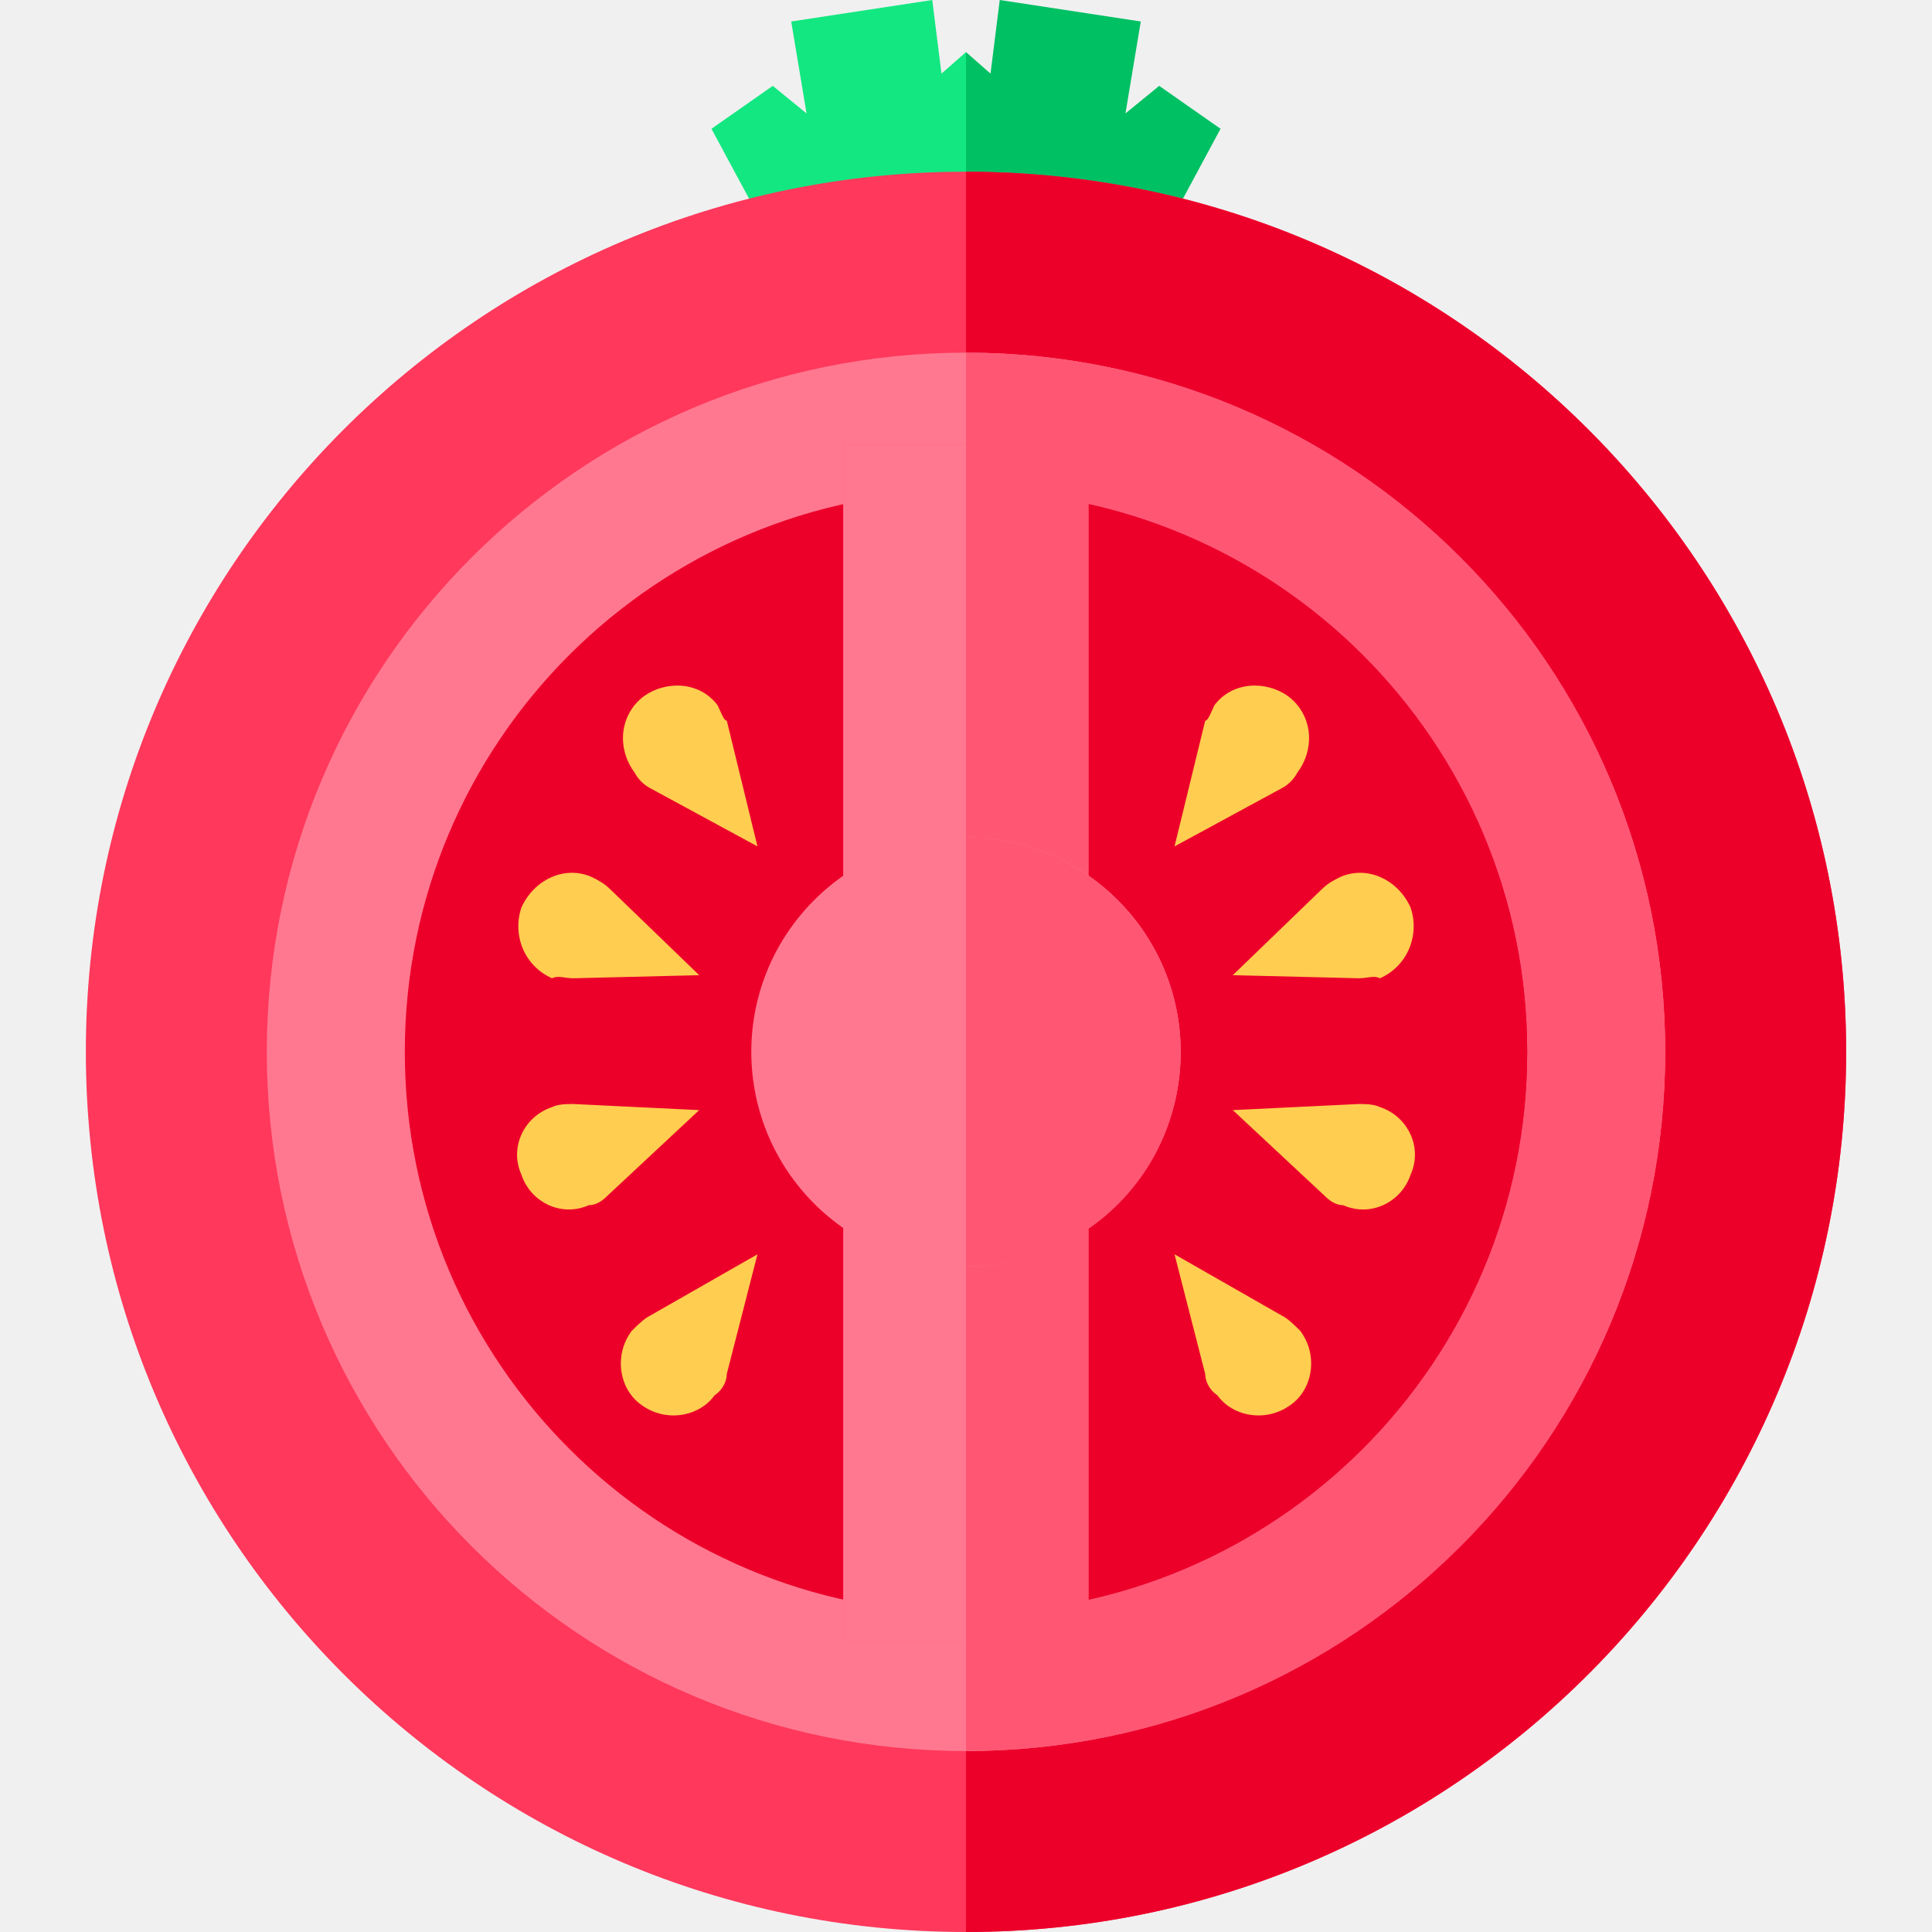
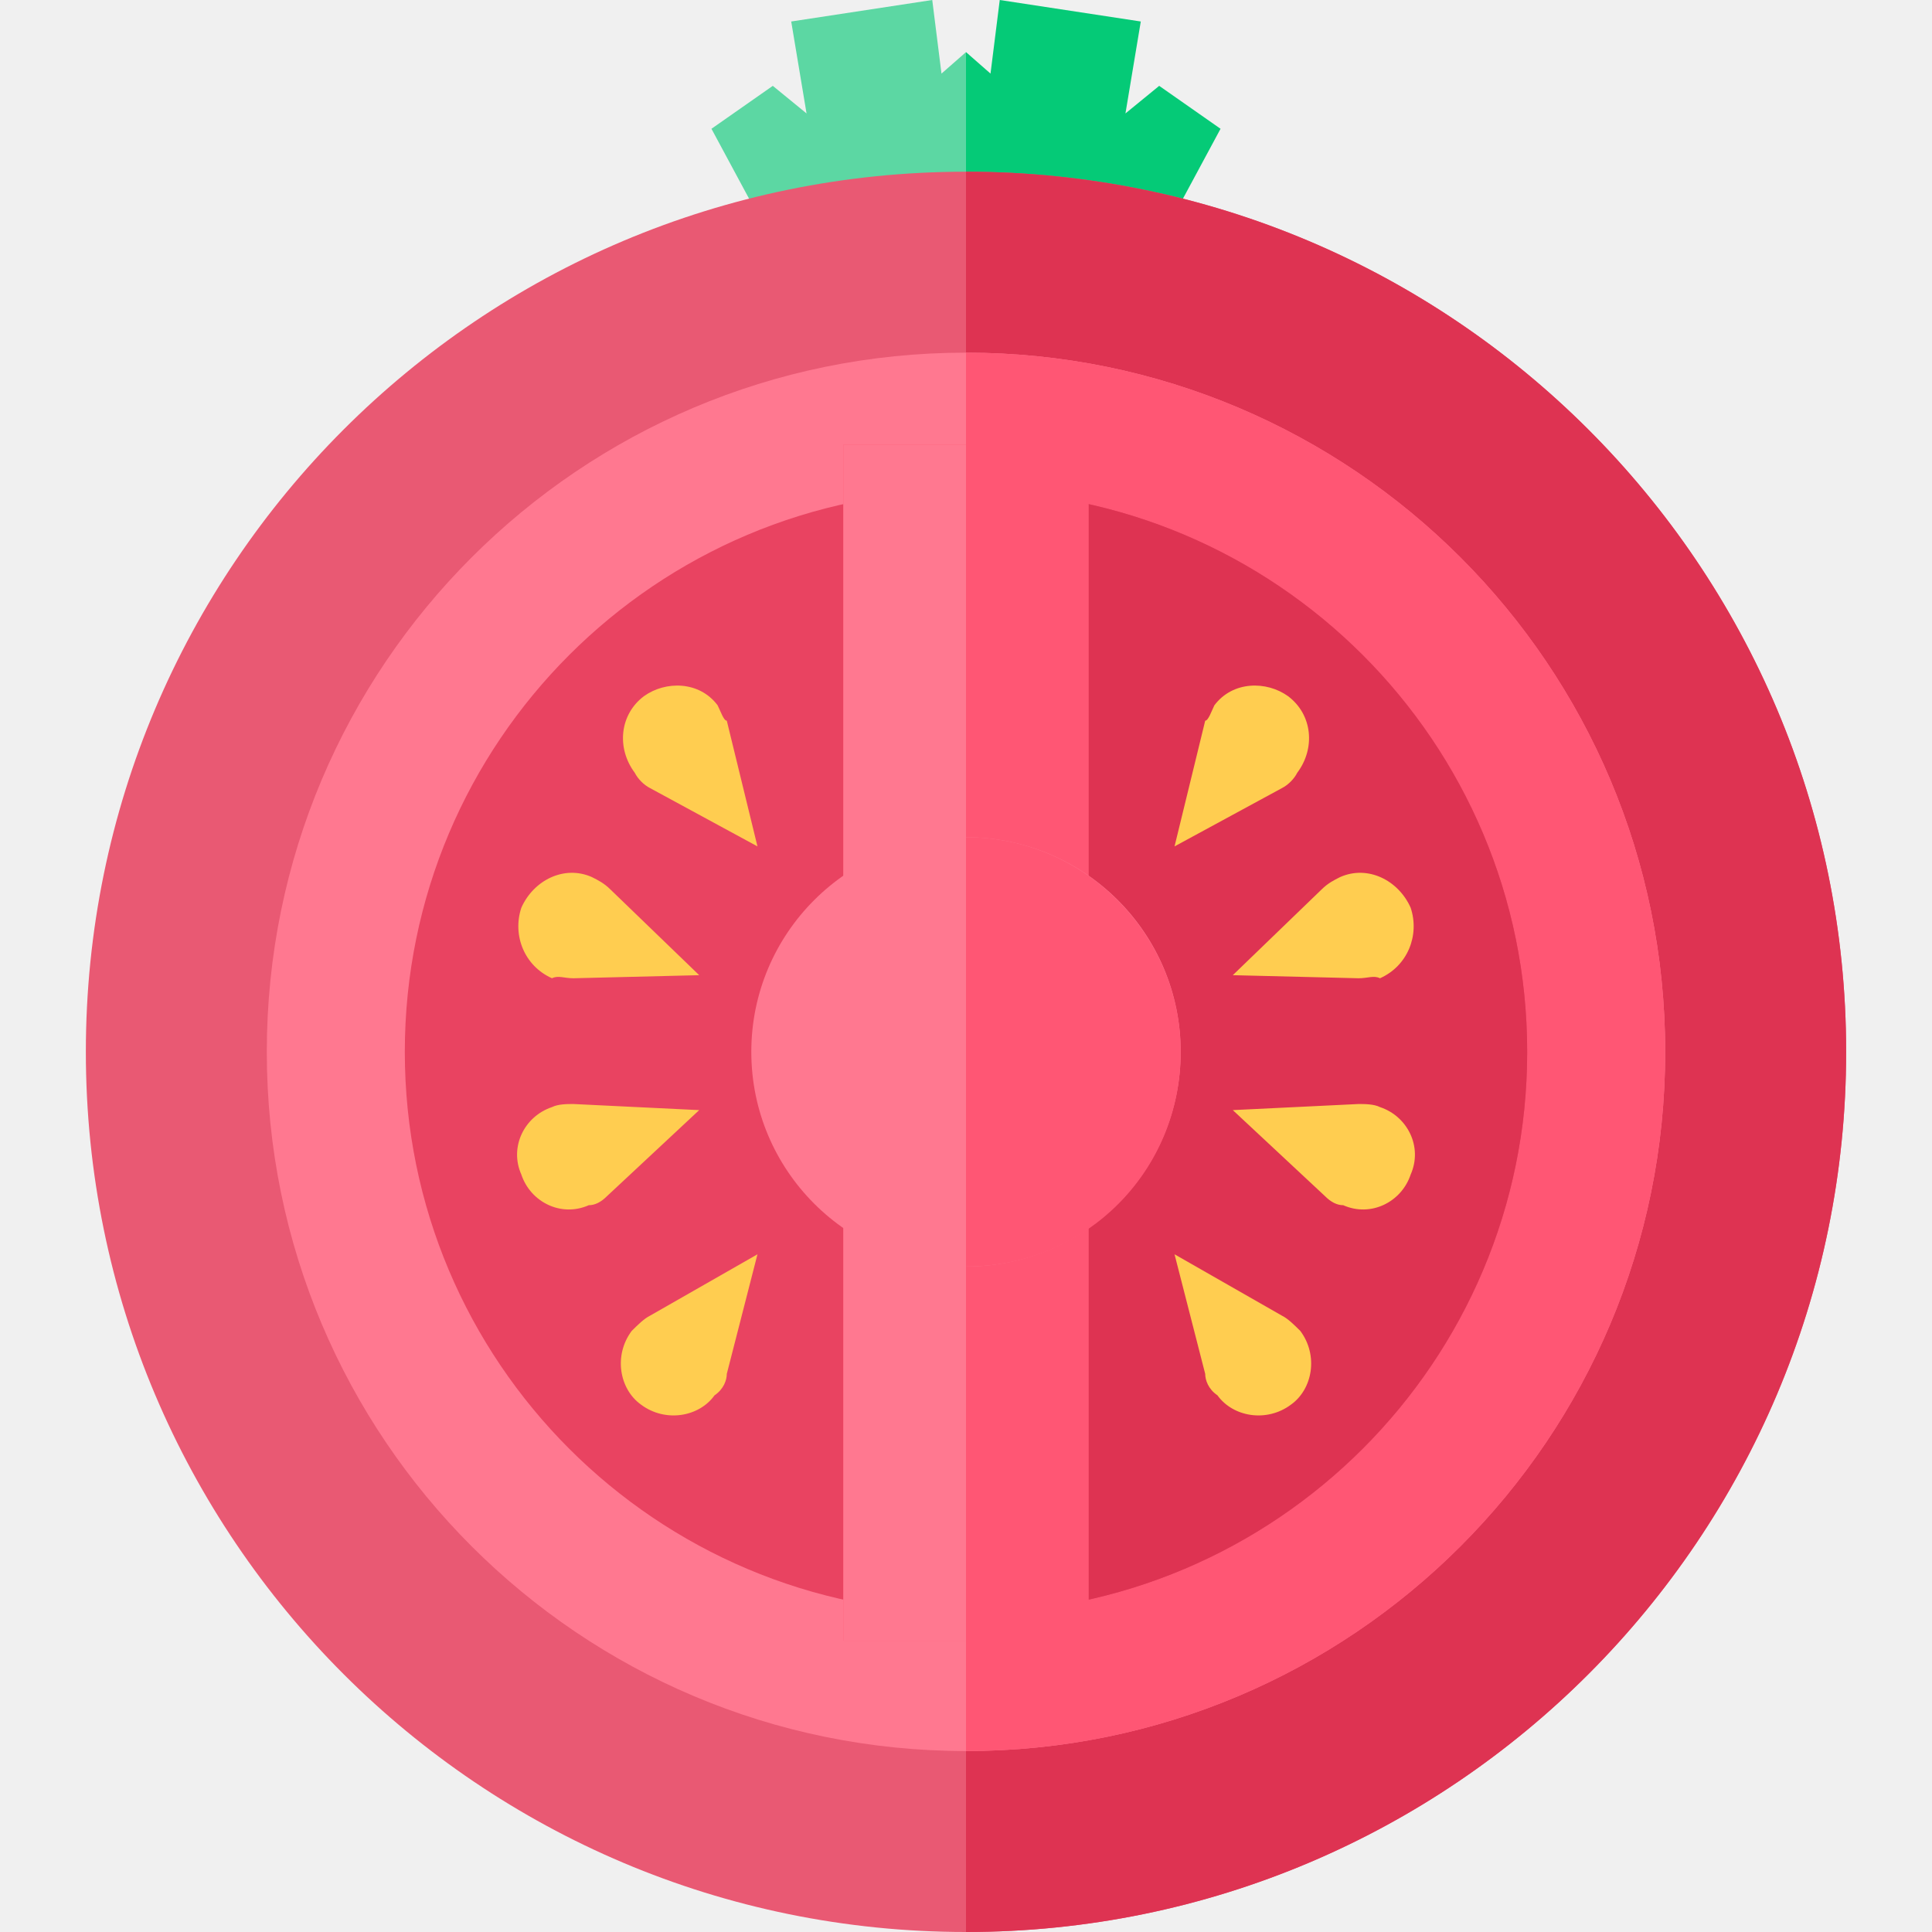
<svg xmlns="http://www.w3.org/2000/svg" width="32" height="32" viewBox="0 0 32 32" fill="none">
  <g clip-path="url(#clip0)">
-     <path d="M14.933 4.216L13.206 4.775L11.784 2.133L12.8 1.422L13.359 1.879L13.105 0.356L15.441 0L15.594 1.219L16 0.863V4.216H14.933Z" fill="#13E781" />
-     <path d="M17.067 4.216L18.794 4.775L20.216 2.133L19.2 1.422L18.641 1.879L18.895 0.356L16.559 0L16.406 1.219L16 0.863V4.216H17.067Z" fill="#00C064" />
-     <path d="M16 32C24.051 32 30.578 25.473 30.578 17.422C30.578 9.371 24.051 2.844 16 2.844C7.949 2.844 1.422 9.371 1.422 17.422C1.422 25.473 7.949 32 16 32Z" fill="#FF385C" />
-     <path d="M16 2.844C24.025 2.844 30.578 9.346 30.578 17.422C30.578 25.448 24.076 32 16 32" fill="#EC002A" />
+     <path d="M14.933 4.216L13.206 4.775L11.784 2.133L12.8 1.422L13.359 1.879L13.105 0.356L15.441 0L15.594 1.219L16 0.863V4.216H14.933Z" fill="#5CD7A3" />
+     <path d="M17.067 4.216L18.794 4.775L20.216 2.133L19.2 1.422L18.641 1.879L18.895 0.356L16.559 0L16.406 1.219L16 0.863V4.216H17.067Z" fill="#05CA77" />
+     <path d="M16 32C24.051 32 30.578 25.473 30.578 17.422C30.578 9.371 24.051 2.844 16 2.844C7.949 2.844 1.422 9.371 1.422 17.422C1.422 25.473 7.949 32 16 32Z" fill="#E95973" />
+     <path d="M16 2.844C24.025 2.844 30.578 9.346 30.578 17.422C30.578 25.448 24.076 32 16 32" fill="#DE3352" />
    <path d="M16 29.003C22.396 29.003 27.581 23.818 27.581 17.422C27.581 11.026 22.396 5.841 16 5.841C9.604 5.841 4.419 11.026 4.419 17.422C4.419 23.818 9.604 29.003 16 29.003Z" fill="#FF7890" />
    <path d="M16 5.841C22.4 5.841 27.581 11.022 27.581 17.422C27.581 23.822 22.4 29.003 16 29.003" fill="#FF5674" />
-     <path d="M16 26.718C21.134 26.718 25.295 22.556 25.295 17.422C25.295 12.289 21.134 8.127 16 8.127C10.866 8.127 6.705 12.289 6.705 17.422C6.705 22.556 10.866 26.718 16 26.718Z" fill="#EC002A" />
-     <path d="M16 8.127C21.13 8.127 25.295 12.292 25.295 17.422C25.295 22.552 21.13 26.718 16 26.718" fill="#EC002A" />
+     <path d="M16 26.718C21.134 26.718 25.295 22.556 25.295 17.422C25.295 12.289 21.134 8.127 16 8.127C10.866 8.127 6.705 12.289 6.705 17.422C6.705 22.556 10.866 26.718 16 26.718Z" fill="#E94361" />
+     <path d="M16 8.127C21.13 8.127 25.295 12.292 25.295 17.422C25.295 22.552 21.13 26.718 16 26.718" fill="#DE3352" />
    <path d="M18.032 7.365H13.968V27.175H18.032V7.365Z" fill="#FF5674" />
    <path d="M16 7.365H13.968V27.175H16V7.365Z" fill="#FF7890" />
    <path d="M16 20.978C17.964 20.978 19.556 19.386 19.556 17.422C19.556 15.459 17.964 13.867 16 13.867C14.036 13.867 12.444 15.459 12.444 17.422C12.444 19.386 14.036 20.978 16 20.978Z" fill="#FF7890" />
    <path d="M16 13.867C17.981 13.867 19.556 15.492 19.556 17.422C19.556 19.403 17.981 20.978 16 20.978" fill="#FF5674" />
    <path d="M10.768 13.054L12.546 14.019L12.038 11.937C11.987 11.937 11.937 11.784 11.886 11.682C11.581 11.276 11.022 11.276 10.667 11.53C10.26 11.835 10.21 12.394 10.514 12.8C10.565 12.902 10.667 13.003 10.768 13.054Z" fill="#FFCD50" />
    <path d="M9.498 16.203L11.581 16.152L10.108 14.73C10.006 14.629 9.905 14.578 9.803 14.527C9.346 14.324 8.838 14.578 8.635 15.035C8.483 15.492 8.686 16 9.143 16.203C9.244 16.152 9.346 16.203 9.498 16.203Z" fill="#FFCD50" />
    <path d="M10.057 19.809L11.581 18.387L9.498 18.286C9.397 18.286 9.244 18.286 9.143 18.337C8.686 18.489 8.432 18.997 8.635 19.454C8.787 19.911 9.295 20.165 9.752 19.962C9.854 19.962 9.956 19.911 10.057 19.809Z" fill="#FFCD50" />
    <path d="M12.038 22.756L12.546 20.775L10.768 21.791C10.667 21.841 10.565 21.943 10.463 22.044C10.159 22.451 10.26 23.009 10.616 23.264C11.022 23.568 11.581 23.467 11.835 23.111C11.987 23.009 12.038 22.857 12.038 22.756Z" fill="#FFCD50" />
    <path d="M21.232 13.054L19.454 14.019L19.962 11.937C20.013 11.937 20.064 11.784 20.114 11.682C20.419 11.276 20.978 11.276 21.333 11.53C21.74 11.835 21.791 12.394 21.486 12.8C21.435 12.902 21.333 13.003 21.232 13.054Z" fill="#FFCD50" />
    <path d="M22.502 16.203L20.419 16.152L21.892 14.73C21.994 14.629 22.095 14.578 22.197 14.527C22.654 14.324 23.162 14.578 23.365 15.035C23.517 15.492 23.314 16 22.857 16.203C22.756 16.152 22.654 16.203 22.502 16.203Z" fill="#FFCD50" />
    <path d="M21.943 19.809L20.419 18.387L22.502 18.286C22.603 18.286 22.756 18.286 22.857 18.337C23.314 18.489 23.568 18.997 23.365 19.454C23.213 19.911 22.705 20.165 22.248 19.962C22.146 19.962 22.044 19.911 21.943 19.809Z" fill="#FFCD50" />
    <path d="M19.962 22.756L19.454 20.775L21.232 21.791C21.333 21.841 21.435 21.943 21.537 22.044C21.841 22.451 21.74 23.009 21.384 23.264C20.978 23.568 20.419 23.467 20.165 23.111C20.013 23.009 19.962 22.857 19.962 22.756Z" fill="#FFCD50" />
  </g>
  <defs>
    <clipPath id="clip0">
      <rect width="32" height="32" fill="white" />
    </clipPath>
  </defs>
</svg>
